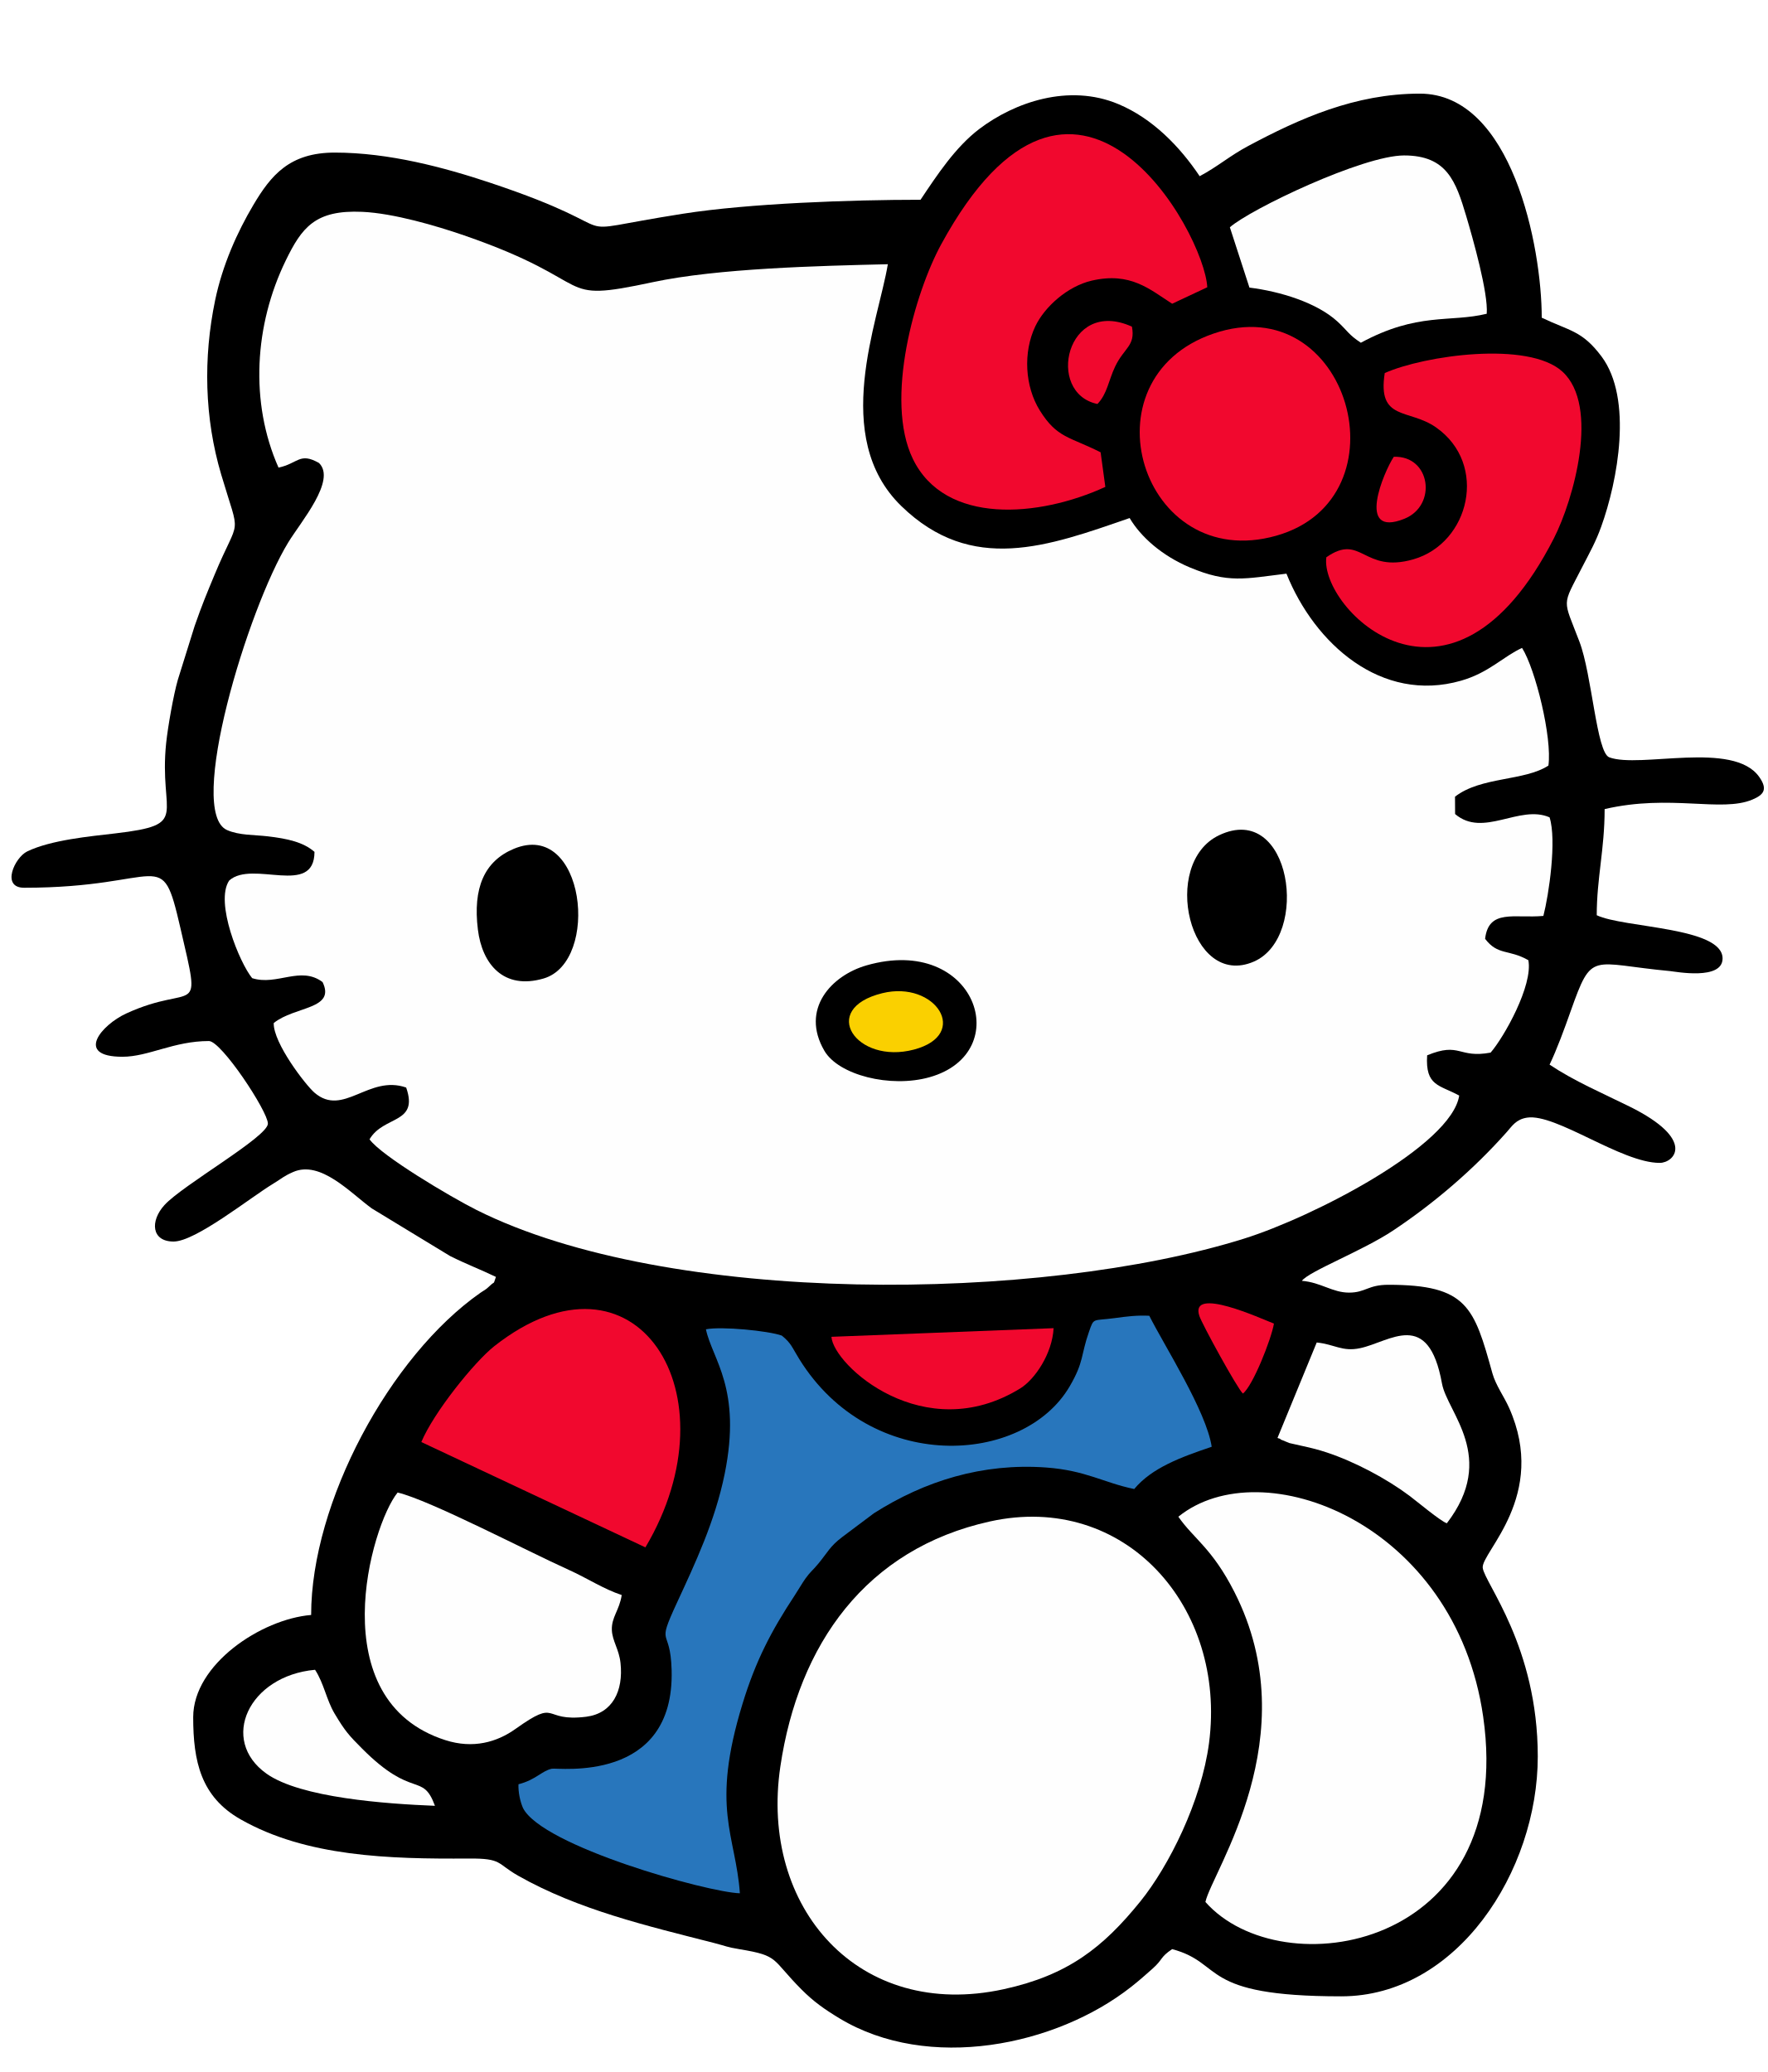
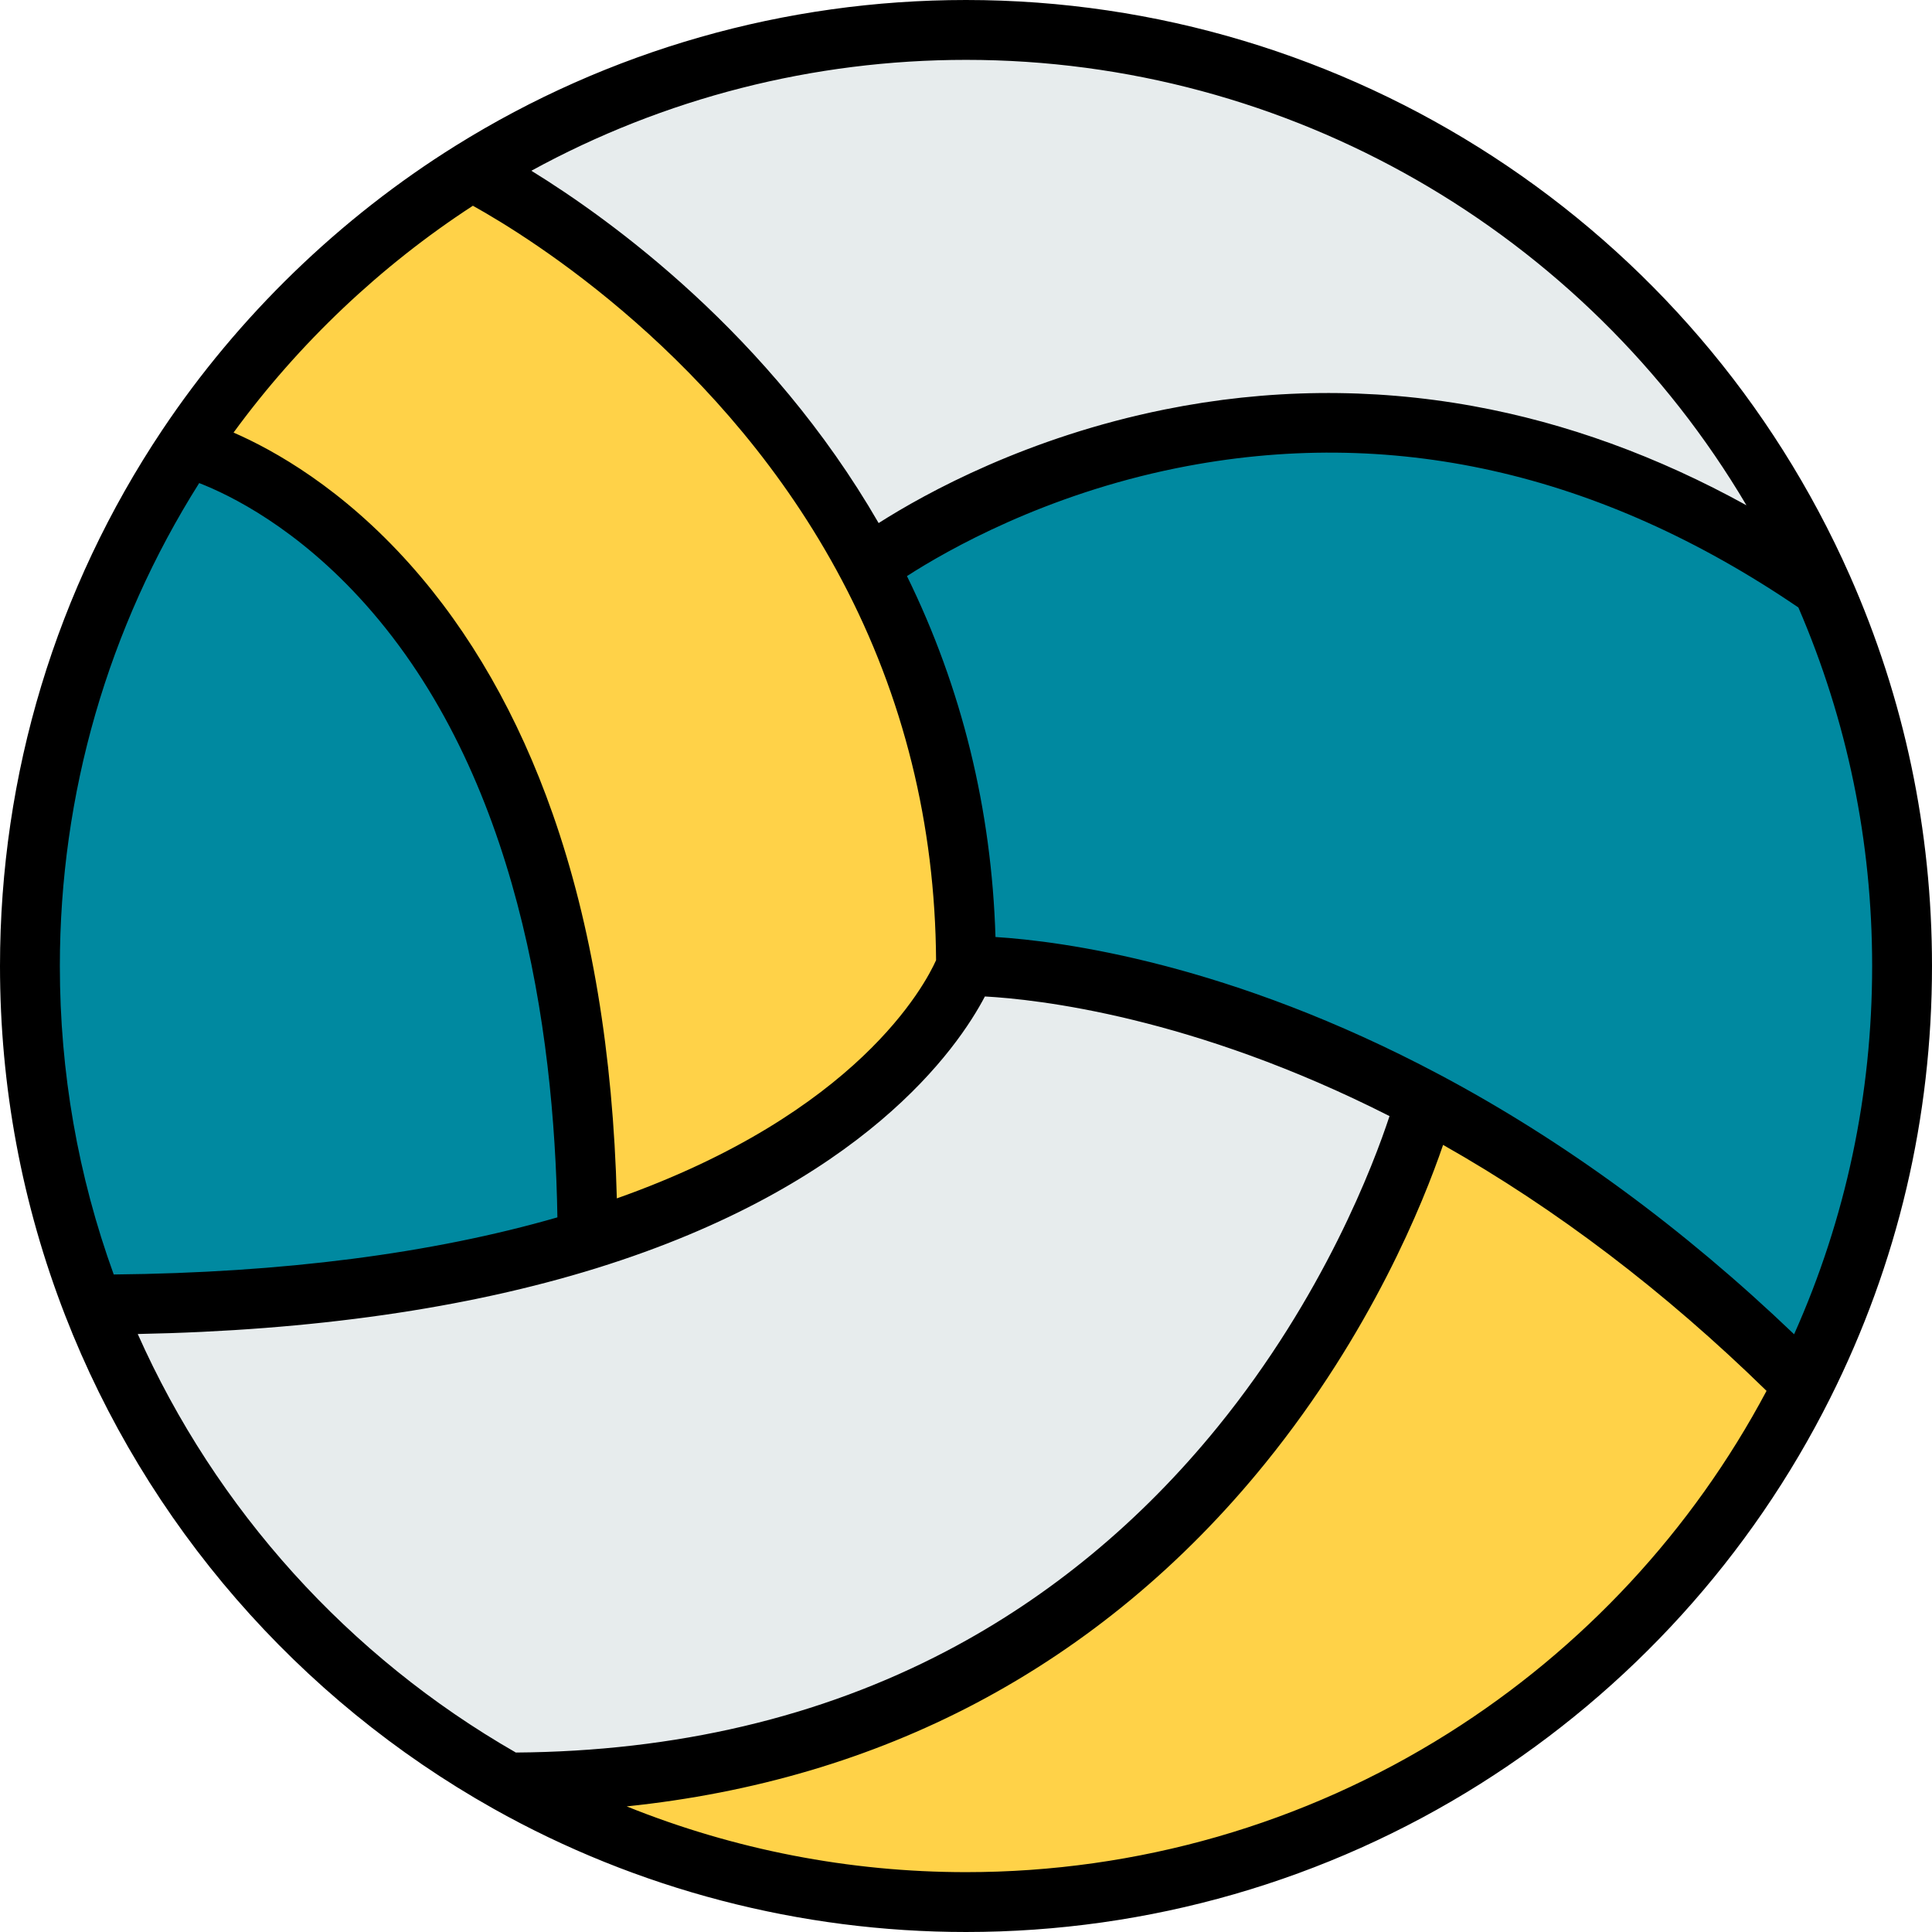
- <svg xmlns="http://www.w3.org/2000/svg" width="148pt" height="173.5pt" viewBox="0 0 148 173.5" version="1.1">
-   <g id="surface1">
-     <path style=" stroke:none;fill-rule:evenodd;fill:rgb(0%,0%,0%);fill-opacity:1;" d="M 77.074 16.727 C 71.301 16.727 62.734 17.023 57.176 17.898 C 45.969 19.656 53.941 19.598 40.988 15.285 C 37.203 14.027 32.566 12.777 28.027 12.777 C 24.234 12.777 22.68 14.691 21.215 17.16 C 19.875 19.418 18.629 22.176 18.012 25.145 C 17.008 29.977 17.117 35.004 18.52 39.734 C 20.16 45.27 20.086 43.02 17.961 48.137 C 17.273 49.793 16.922 50.633 16.301 52.406 L 14.891 56.918 C 14.516 58.223 14.059 60.855 13.914 62.199 C 13.27 68.34 16.023 69.039 9.652 69.785 C 7.527 70.035 4.266 70.332 2.273 71.297 C 1.23 71.805 0.066 74.336 2.02 74.336 C 13.816 74.336 13.469 70.633 15.105 77.707 C 16.926 85.566 16.355 82.211 10.574 84.863 C 8.492 85.816 6.23 88.488 10.25 88.488 C 12.438 88.488 14.543 87.172 17.492 87.172 C 18.539 87.172 22.43 93.066 22.43 94.086 C 22.43 95.191 15.301 99.223 13.77 100.906 C 12.555 102.242 12.672 103.961 14.531 103.961 C 16.379 103.961 20.93 100.297 22.863 99.125 C 23.629 98.66 23.723 98.5 24.539 98.141 C 26.836 97.125 29.348 99.895 31.129 101.188 L 37.68 105.172 C 39.07 105.867 40.207 106.289 41.523 106.922 C 41.25 107.68 41.504 107.191 40.98 107.699 C 40.656 108.016 40.543 108.031 40.223 108.254 C 32.637 113.559 26.051 125.809 26.051 135.23 C 21.871 135.578 16.176 139.367 16.176 143.789 C 16.176 147.504 16.828 150.457 20.137 152.34 C 25.641 155.477 32.578 155.672 39.234 155.625 C 42.074 155.605 41.566 156.035 43.387 157.066 C 48.438 159.926 54.168 161.258 59.809 162.703 C 60.859 162.973 60.816 163.035 61.926 163.219 C 65.289 163.773 64.547 164.02 67.109 166.59 C 68.117 167.602 69.016 168.238 70.289 169.008 C 77.723 173.496 88.402 171.336 94.715 166.367 C 95.375 165.848 95.93 165.355 96.492 164.855 C 97.402 164.047 97.105 163.906 98.141 163.211 C 102.574 164.395 100.285 167.164 112.297 167.164 C 121.996 167.164 128.754 156.688 128.754 147.082 C 128.754 137.863 124.289 132.551 124.145 131.281 C 124 129.996 129.641 125.246 126.352 117.883 C 125.934 116.945 125.238 116 124.957 115 C 123.418 109.457 122.859 107.582 116.246 107.582 C 114.527 107.582 114.34 108.238 112.953 108.238 C 111.559 108.238 110.617 107.387 109.004 107.25 C 109.59 106.453 114.09 104.738 116.641 103.039 C 120.121 100.719 123.391 97.91 126.164 94.785 C 126.602 94.293 126.934 93.727 127.859 93.586 C 130.277 93.219 135.742 97.375 138.961 97.375 C 140.176 97.375 142.062 95.441 136.438 92.656 C 134.16 91.531 131.816 90.535 129.742 89.148 C 130.352 87.883 130.988 86.141 131.512 84.66 C 133.324 79.551 133.168 80.695 139.844 81.316 C 140.285 81.359 144.227 82.109 144.227 80.258 C 144.227 77.617 135.934 77.711 133.691 76.637 C 133.691 73.543 134.352 71.109 134.352 67.75 C 139.855 66.469 144.117 68.051 146.723 66.953 C 147.691 66.547 148.02 66.086 147.297 65.059 C 145.133 61.984 137.289 64.371 134.738 63.414 C 133.672 63.012 133.297 56.496 132.242 53.73 C 130.84 50.039 130.754 50.855 132.488 47.457 C 133.121 46.223 133.598 45.398 134.066 44.098 C 135.434 40.316 136.75 33.391 134.082 29.836 C 132.453 27.668 131.43 27.727 129.086 26.602 C 129.086 20.664 126.59 7.84 118.879 7.84 C 113.457 7.84 108.812 9.926 104.504 12.227 C 102.957 13.051 101.961 13.949 100.445 14.754 C 98.785 12.273 96.5 9.918 93.641 8.719 C 89.48 6.973 84.938 8.57 82.004 10.793 C 79.984 12.324 78.453 14.668 77.074 16.727 Z M 77.074 16.727 " />
-     <path style=" stroke:none;fill-rule:evenodd;fill:rgb(99.609%,99.609%,99.609%);fill-opacity:1;" d="M 23.32 39.156 C 24.965 38.809 25.078 37.84 26.711 38.77 C 28.18 40.215 25.195 43.68 24.133 45.422 C 20.75 50.957 15.574 68.004 19.016 69.508 C 20.043 69.957 21.262 69.895 22.426 70.031 C 24.082 70.227 25.395 70.516 26.332 71.332 C 26.312 75.129 21.148 71.977 19.191 73.73 C 17.961 75.547 20.074 80.652 21.113 81.906 C 23.188 82.57 25.16 80.848 27.008 82.234 C 28.125 84.539 24.688 84.238 22.918 85.664 C 22.875 87.344 25.605 90.875 26.336 91.5 C 28.742 93.566 30.875 89.969 34.008 91.066 C 35.082 94.141 32.117 93.387 30.941 95.402 C 31.906 96.766 37.703 100.215 39.895 101.316 C 56.031 109.402 87.129 109.051 104.156 103.719 C 109.953 101.906 121.527 95.93 122.176 91.738 C 120.527 90.832 119.324 90.965 119.492 88.367 C 122.285 87.219 122.078 88.645 124.805 88.141 C 125.914 86.871 128.371 82.512 127.965 80.402 C 126.309 79.461 125.418 80.027 124.344 78.613 C 124.641 76.074 126.816 76.918 129.223 76.695 C 129.684 74.918 130.352 70.352 129.742 68.441 C 127.219 67.34 124.191 70.18 121.832 68.164 L 121.824 66.711 C 123.992 65.02 127.641 65.418 129.645 64.105 C 129.969 61.777 128.562 56.035 127.438 54.254 C 125.855 54.973 124.676 56.328 122.324 57 C 115.668 58.906 110.07 53.922 107.711 48.035 C 104.223 48.457 102.852 48.867 99.625 47.516 C 97.297 46.539 95.516 44.961 94.582 43.379 C 87.75 45.746 81.367 48.113 75.461 42.371 C 69.516 36.586 73.551 26.898 74.336 22.125 C 68.512 22.262 60.078 22.469 54.668 23.625 C 46.145 25.449 50.43 23.707 38.859 19.711 C 36.527 18.906 32.945 17.855 30.332 17.738 C 26.391 17.562 25.273 19.039 23.918 21.828 C 21.305 27.203 20.895 33.688 23.32 39.156 Z M 23.32 39.156 " />
-     <path style=" stroke:none;fill-rule:evenodd;fill:rgb(99.609%,99.609%,99.609%);fill-opacity:1;" d="M 82.891 127.398 C 72.504 129.695 66.855 137.676 65.336 147.926 C 63.582 159.75 71.902 169.219 84.043 166.566 C 89.426 165.391 92.363 163.066 95.473 159.223 C 97.871 156.258 100.594 150.812 101.23 145.945 C 102.715 134.566 94.184 124.906 82.891 127.398 Z M 82.891 127.398 " />
-     <path style=" stroke:none;fill-rule:evenodd;fill:rgb(15.697%,46.263%,73.631%);fill-opacity:1;" d="M 65.457 111.836 C 64.32 111.43 60.41 111.051 59.105 111.309 C 59.633 113.828 62.133 116.254 60.672 123.434 C 59.863 127.391 58.227 130.859 56.668 134.23 C 54.898 138.059 56.133 136.105 56.234 139.848 C 56.492 149.391 46.695 148 46.203 148.105 C 45.355 148.285 44.867 149.035 43.41 149.406 C 43.383 150.066 43.547 150.832 43.785 151.387 C 45.379 154.594 59.273 158.461 61.949 158.535 C 61.59 153.598 59.477 151.445 62.172 142.66 C 63.27 139.07 64.578 136.562 66.539 133.59 C 66.844 133.129 67.172 132.551 67.438 132.18 C 67.879 131.57 68 131.555 68.504 130.949 C 69.305 129.984 69.473 129.492 70.535 128.691 L 73.168 126.715 C 77.406 124.016 82.254 122.492 87.598 122.883 C 90.93 123.129 92.387 124.152 94.965 124.684 C 96.441 122.91 98.867 122.02 101.453 121.145 C 100.996 118.152 97.504 112.715 96.227 110.176 C 95.203 110.125 94.355 110.23 93.34 110.371 C 91.461 110.625 91.605 110.301 91.184 111.5 C 90.484 113.477 90.781 114.008 89.551 116.105 C 85.68 122.699 72.906 123.461 66.918 113.797 C 66.289 112.785 66.262 112.488 65.457 111.836 Z M 65.457 111.836 " />
-     <path style=" stroke:none;fill-rule:evenodd;fill:rgb(99.609%,99.609%,99.609%);fill-opacity:1;" d="M 98.66 127.004 C 99.949 128.859 101.484 129.629 103.355 133.309 C 109.504 145.402 101.473 156.727 100.926 159.262 C 107.289 166.461 126.98 163.27 124.184 143.754 C 121.852 127.477 105.625 121.359 98.66 127.004 Z M 98.66 127.004 " />
-     <path style=" stroke:none;fill-rule:evenodd;fill:rgb(94.531%,3.137%,18.042%);fill-opacity:1;" d="M 92.547 40.77 L 92.152 37.875 C 89.531 36.551 88.508 36.688 87.066 34.379 C 85.809 32.367 85.645 29.496 86.688 27.316 C 87.465 25.695 89.363 23.977 91.406 23.5 C 94.648 22.75 96.258 24.223 98.141 25.434 L 101.082 24.055 C 100.855 19.473 90.016 -0.094 78.809 20.449 C 76.609 24.477 74.031 33.473 76.43 38.422 C 79.125 43.988 86.988 43.324 92.547 40.77 Z M 92.547 40.77 " />
-     <path style=" stroke:none;fill-rule:evenodd;fill:rgb(99.609%,99.609%,99.609%);fill-opacity:1;" d="M 52.055 133.562 C 50.52 133.055 49.156 132.141 47.613 131.449 C 44.031 129.832 36.023 125.633 33.293 124.977 C 31.059 127.715 26.855 142.387 37.301 145.715 C 39.613 146.453 41.605 145.883 43.16 144.773 C 46.836 142.156 45.301 144.219 49.07 143.754 C 51.273 143.48 52.211 141.605 51.953 139.242 C 51.828 138.098 51.27 137.41 51.23 136.504 C 51.184 135.414 51.859 134.852 52.055 133.562 Z M 52.055 133.562 " />
-     <path style=" stroke:none;fill-rule:evenodd;fill:rgb(94.531%,3.137%,18.042%);fill-opacity:1;" d="M 115.941 31.238 C 115.309 35.277 117.961 34.195 120.23 35.785 C 124.629 38.859 123.055 45.48 118.336 46.836 C 114.117 48.047 114.004 44.598 111.051 46.664 C 110.48 50.938 121.441 62.02 130.102 45.078 C 131.75 41.848 133.965 33.992 130.816 31.117 C 127.969 28.516 119.242 29.766 115.941 31.238 Z M 115.941 31.238 " />
-     <path style=" stroke:none;fill-rule:evenodd;fill:rgb(94.531%,3.137%,18.042%);fill-opacity:1;" d="M 35.277 120.75 L 54.039 129.57 C 61.688 116.691 53.199 103.438 41.395 112.715 C 39.727 114.027 36.305 118.281 35.277 120.75 Z M 35.277 120.75 " />
-     <path style=" stroke:none;fill-rule:evenodd;fill:rgb(94.531%,3.137%,18.042%);fill-opacity:1;" d="M 101.602 27.934 C 90.543 31.727 95.59 48.039 106.855 44.859 C 117.918 41.734 112.941 24.043 101.602 27.934 Z M 101.602 27.934 " />
-     <path style=" stroke:none;fill-rule:evenodd;fill:rgb(99.609%,99.609%,99.609%);fill-opacity:1;" d="M 102.973 19.031 L 104.613 24.082 C 107.188 24.402 110.254 25.34 111.98 26.922 C 112.848 27.719 112.891 28.008 113.941 28.699 C 118.719 26.117 121.395 27.027 124.48 26.273 C 124.621 24.547 123.305 19.918 122.766 18.105 C 121.898 15.191 121.152 13.016 117.562 13.016 C 114.109 13.016 104.711 17.504 102.973 19.031 Z M 102.973 19.031 " />
-     <path style=" stroke:none;fill-rule:evenodd;fill:rgb(99.609%,99.609%,99.609%);fill-opacity:1;" d="M 110.246 112.414 L 106.961 120.406 C 107.066 120.469 107.188 120.438 107.23 120.539 L 107.961 120.836 C 108.016 120.852 108.91 121.051 109.035 121.078 C 109.844 121.254 110.383 121.391 111.082 121.621 C 113.441 122.402 116.098 123.82 118.004 125.246 C 118.562 125.66 120.633 127.395 121.141 127.551 C 125.387 122.02 121.172 118.285 120.734 115.852 C 119.594 109.531 116.375 112.367 113.875 112.891 C 112.379 113.207 111.746 112.566 110.246 112.414 Z M 110.246 112.414 " />
-     <path style=" stroke:none;fill-rule:evenodd;fill:rgb(0%,0%,0%);fill-opacity:1;" d="M 72.551 80.836 C 69.613 81.68 66.992 84.5 69.023 87.988 C 70.207 90.02 74.547 91.129 77.836 90.199 C 85.078 88.152 81.715 78.207 72.551 80.836 Z M 72.551 80.836 " />
-     <path style=" stroke:none;fill-rule:evenodd;fill:rgb(94.531%,3.137%,18.042%);fill-opacity:1;" d="M 69.613 111.938 C 69.777 114.324 77.375 121.211 85.426 116.258 C 86.641 115.508 88.105 113.359 88.215 111.215 Z M 69.613 111.938 " />
-     <path style=" stroke:none;fill-rule:evenodd;fill:rgb(99.609%,99.609%,99.609%);fill-opacity:1;" d="M 36.418 151.211 C 35.363 148.348 34.598 150.711 30.328 146.43 C 29.219 145.316 28.902 144.977 28.008 143.477 C 27.328 142.328 27.125 140.965 26.379 139.82 C 20.816 140.328 18.344 145.699 22.316 148.52 C 25.168 150.543 32.328 151.047 36.418 151.211 Z M 36.418 151.211 " />
-     <path style=" stroke:none;fill-rule:evenodd;fill:rgb(0%,0%,0%);fill-opacity:1;" d="M 43.008 71.082 C 40.539 72.121 39.586 74.371 40.012 77.832 C 40.363 80.73 42.168 82.914 45.516 81.934 C 50.285 80.539 48.977 68.574 43.008 71.082 Z M 43.008 71.082 " />
-     <path style=" stroke:none;fill-rule:evenodd;fill:rgb(0%,0%,0%);fill-opacity:1;" d="M 102.074 69.938 C 97.121 72.293 99.598 82.855 104.98 80.52 C 109.734 78.457 108.113 67.066 102.074 69.938 Z M 102.074 69.938 " />
-     <path style=" stroke:none;fill-rule:evenodd;fill:rgb(98.047%,81.639%,0%);fill-opacity:1;" d="M 73.875 83.164 C 68.504 84.488 71.707 89.164 76.523 87.887 C 81.289 86.625 78.316 82.07 73.875 83.164 Z M 73.875 83.164 " />
-     <path style=" stroke:none;fill-rule:evenodd;fill:rgb(94.531%,3.137%,18.042%);fill-opacity:1;" d="M 104.066 116.691 C 104.898 116.047 106.445 112.137 106.664 110.832 C 105.621 110.434 99.582 107.652 100.418 110.188 C 100.645 110.879 103.605 116.285 104.066 116.691 Z M 104.066 116.691 " />
-     <path style=" stroke:none;fill-rule:evenodd;fill:rgb(94.531%,3.137%,18.042%);fill-opacity:1;" d="M 91.887 33.828 C 92.707 32.973 92.801 31.898 93.359 30.711 C 94.109 29.117 95.086 28.973 94.773 27.352 C 89.277 24.859 87.504 32.922 91.887 33.828 Z M 91.887 33.828 " />
-     <path style=" stroke:none;fill-rule:evenodd;fill:rgb(94.531%,3.137%,18.042%);fill-opacity:1;" d="M 116.699 38.25 C 115.891 39.461 113.469 45.09 117.582 43.441 C 120.359 42.324 119.781 38.133 116.699 38.25 Z M 116.699 38.25 " />
-   </g>
+ <svg xmlns="http://www.w3.org/2000/svg" height="800px" width="800px" version="1.1" id="Layer_1" viewBox="0 0 512.001 512.001" xml:space="preserve">
+   <path style="fill:#0089A0;" d="M482.963,155.719c13.567,30.666,21.106,64.588,21.106,100.287c0,39.887-9.411,77.574-26.14,110.957  l-0.254-0.127c-34.726-34.726-68.955-58.582-99.748-74.962c-69.823-37.137-121.922-35.868-121.922-35.868  c0-41.97-10.638-77.129-25.886-105.955c8.396-6.197,120.854-85.705,252.833,5.668L482.963,155.719L482.963,155.719z" />
+   <path style="fill:#E7ECED;" d="M482.963,155.719h-0.011c-131.979-91.373-244.437-11.864-252.833-5.668  c-35.805-67.75-96.999-100.562-105.162-104.718c38.025-23.708,82.935-37.402,131.048-37.402  C357.318,7.931,444.44,68.67,482.963,155.719z" />
+   <path style="fill:#FFD248;" d="M477.676,366.836l0.254,0.127C437.208,448.258,353.12,504.07,256.005,504.07  c-44.095,0-85.494-11.505-121.373-31.67c195.266-0.021,242.766-179.447,242.766-179.447l0.529-1.079  C408.72,308.254,442.949,332.109,477.676,366.836z" />
+   <path style="fill:#E7ECED;" d="M155.707,328.514c83.908-26.066,100.298-72.508,100.298-72.508s52.1-1.269,121.922,35.868  l-0.529,1.079c0,0-47.5,179.426-242.766,179.447c-49.869-28.022-89.068-72.783-109.973-126.67  C80.481,345.655,123.17,338.613,155.707,328.514z" />
+   <path style="fill:#FFD248;" d="M230.119,150.051c15.248,28.826,25.886,63.985,25.886,105.955c0,0-16.39,46.443-100.298,72.508  C155.189,145.038,50.154,118.772,50.154,118.772l-0.582-0.381c19.626-29.386,45.353-54.342,75.385-73.058  C133.121,49.489,194.314,82.301,230.119,150.051z" />
+   <path style="fill:#0089A0;" d="M50.154,118.772c0,0,105.035,26.267,105.553,209.742c-32.537,10.098-75.226,17.141-131.048,17.215  c-10.807-27.821-16.729-58.085-16.729-89.723c0-50.916,15.333-98.236,41.642-137.615L50.154,118.772z" />
+   <path d="M490.216,152.51L490.216,152.51c-41-92.646-132.932-152.51-234.209-152.51c-47.973,0-94.739,13.349-135.242,38.602  c-30.75,19.165-57.648,45.232-77.785,75.384C14.862,156.07,0,205.179,0,256.006c0,31.945,5.81,63.098,17.266,92.592  c21.418,55.208,61.72,101.63,113.481,130.715C168.793,500.698,212.107,512,256.005,512c48.422,0,95.567-13.586,136.339-39.289  c39.665-25.006,71.711-60.346,92.676-102.196c17.903-35.728,26.98-74.253,26.98-114.51C512,220.004,504.671,185.183,490.216,152.51z   M462.828,133.906c-23.572-13.009-47.849-21.834-72.464-26.295c-27.02-4.897-54.522-4.59-81.743,0.913  c-36.279,7.333-62.998,21.966-75.773,30.094c-28.935-50.07-71.055-80.451-92.032-93.367c35.18-19.26,74.723-29.387,115.19-29.387  C341.549,15.862,419.978,61.395,462.828,133.906z M125.322,54.524c15.496,8.629,66.723,40.454,97.786,99.235  c16.333,30.876,24.728,64.75,24.961,100.704c-2.911,6.518-20.801,40.554-84.603,63.122c-0.998-38.302-6.69-72.536-16.987-101.872  c-9.121-25.99-21.848-48.246-37.826-66.152c-17.987-20.158-36.028-30.249-46.758-34.923C79.144,91.031,100.854,70.44,125.322,54.524  z M15.862,256.006c0-45.593,12.754-89.704,36.927-127.988c8.116,3.155,25.936,11.822,44.032,32.102  c40.26,45.12,50.078,112.12,50.897,162.495c-33.347,9.617-72.85,14.698-117.578,15.137  C20.662,311.613,15.862,284.141,15.862,256.006z M36.503,353.525c46.264-0.901,87.118-6.747,121.557-17.437  c70.75-21.978,95.746-58.277,102.946-72.012c13.654,0.737,55.018,5.199,107.232,31.701c-4.144,12.591-17.374,47.717-45.549,82.381  c-20.389,25.085-44.54,45.055-71.782,59.356c-33.503,17.588-71.911,26.63-114.201,26.927  C92.372,439.017,57.177,399.982,36.503,353.525z M383.885,459.294c-38.235,24.104-82.456,36.845-127.88,36.845  c-30.908,0-61.5-5.97-89.926-17.428c33.602-3.481,64.637-12.622,92.563-27.344c29.191-15.389,55.018-36.825,76.766-63.712  c27.955-34.563,41.755-68.817,47.027-84.245c30.005,16.975,58.782,38.858,85.718,65.184  C448.482,405.593,419.452,436.871,383.885,459.294z M475.459,353.596c-29.4-28.122-60.91-51.224-93.807-68.723  c-55.738-29.646-100.294-35.454-117.837-36.555c-1.033-33.868-8.906-65.979-23.461-95.649c10.913-7.026,36.555-21.552,71.411-28.598  c56.625-11.446,112.07,0.984,164.827,36.918c12.96,30.043,19.548,61.994,19.548,95.018  C496.138,290.114,489.172,322.885,475.459,353.596z" />
</svg>
